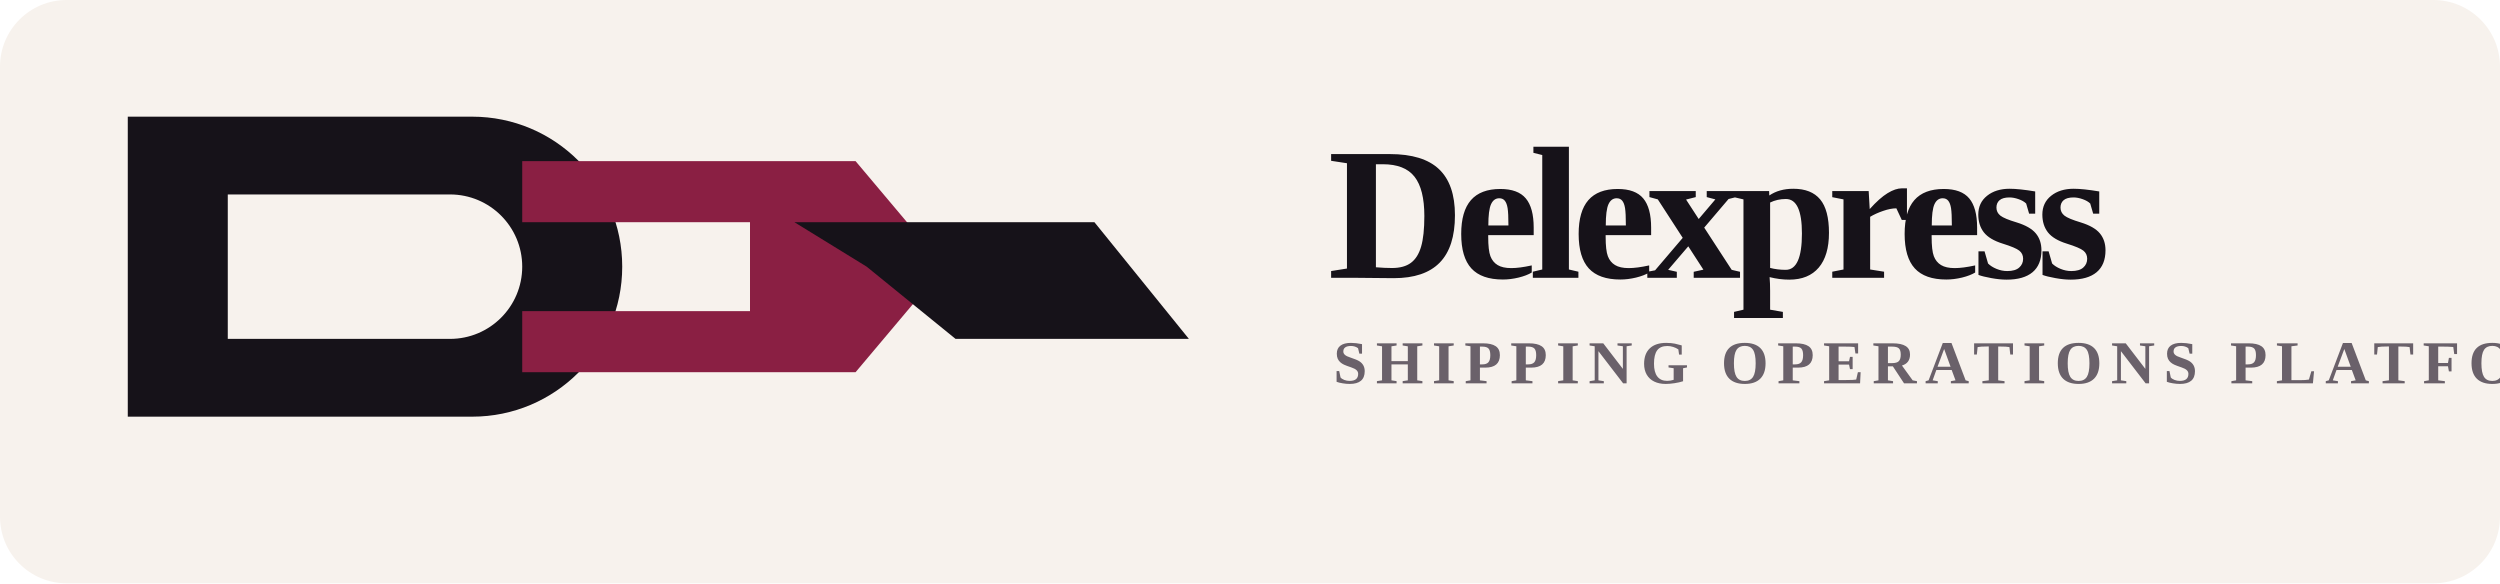
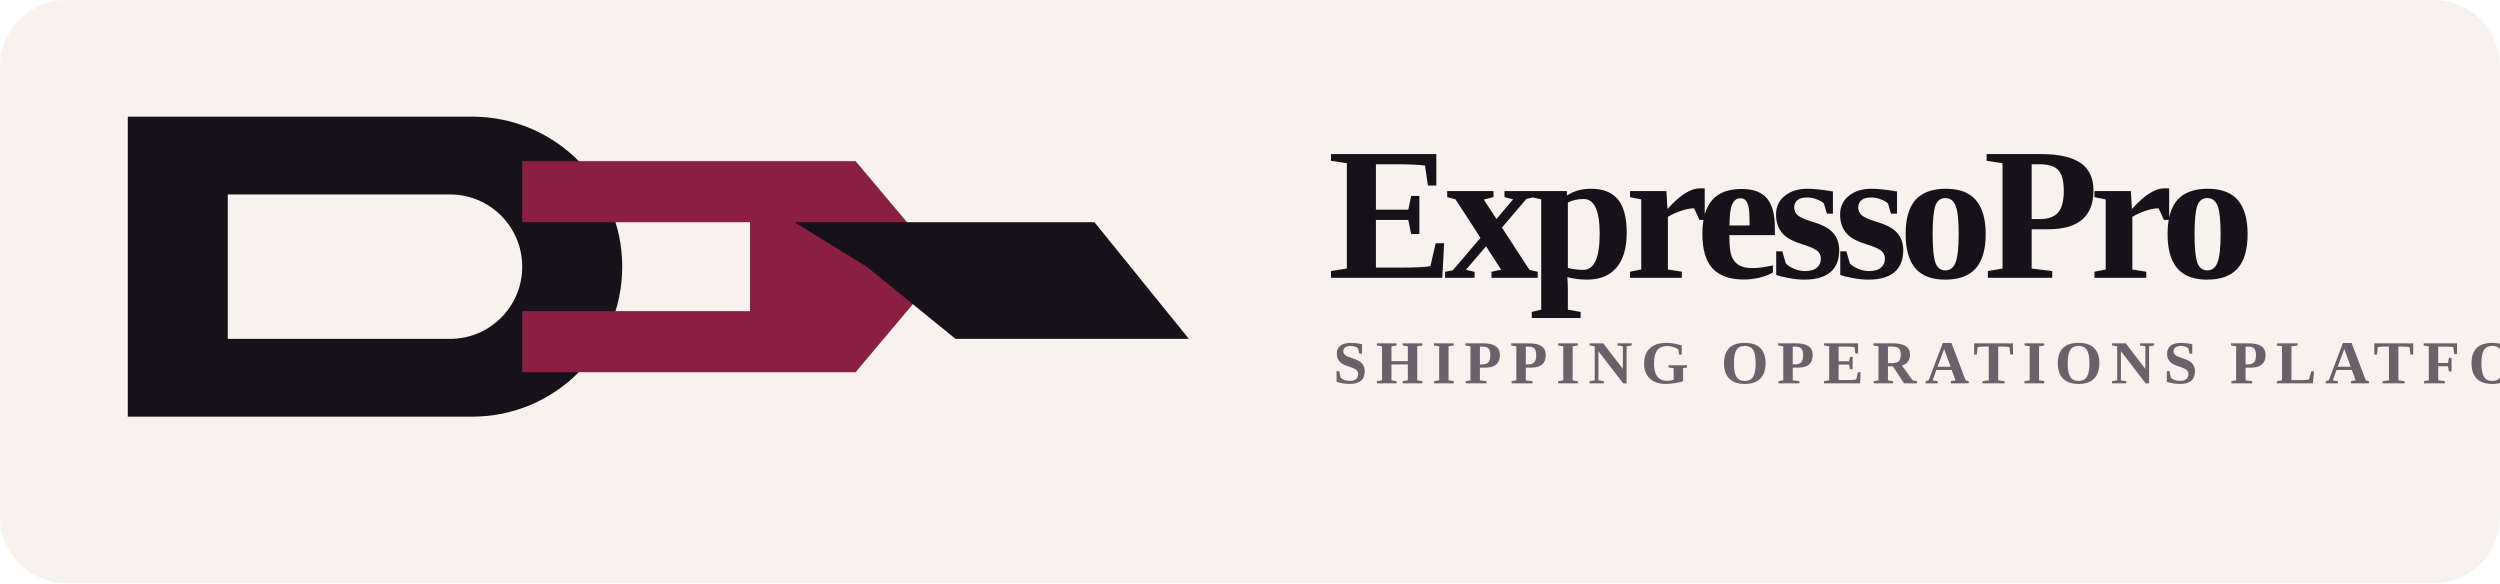
<svg xmlns="http://www.w3.org/2000/svg" width="900" height="210" viewBox="0 0 900 210" fill="none">
  <rect width="900" height="210" rx="24" fill="#F7F2ED" />
  <path d="M46 42H170C199.823 42 224 66.177 224 96C224 125.823 199.823 150 170 150H46V42Z" fill="#161219" />
  <path d="M82 70H162C176.359 70 188 81.641 188 96C188 110.359 176.359 122 162 122H82V70Z" fill="#F7F2ED" />
  <path d="M188 58H308L340 96L308 134H188V112H270V80H188V58Z" fill="#8A1F43" />
  <path d="M286 80H394L428 122H344L312 96L286 80Z" fill="#161219" />
-   <text x="478" y="100" fill="#161219" font-family="Source Sans 3, Segoe UI, sans-serif" font-size="68" font-weight="700" letter-spacing="-0.05em">Delexpress</text>
+   <text x="478" y="100" fill="#161219" font-family="Source Sans 3, Segoe UI, sans-serif" font-size="68" font-weight="700" letter-spacing="-0.05em">ExpressoPro</text>
  <text x="480" y="138" fill="#6A616A" font-family="Source Sans 3, Segoe UI, sans-serif" font-size="22" font-weight="600" letter-spacing="0.14em">SHIPPING OPERATIONS PLATFORM</text>
</svg>
